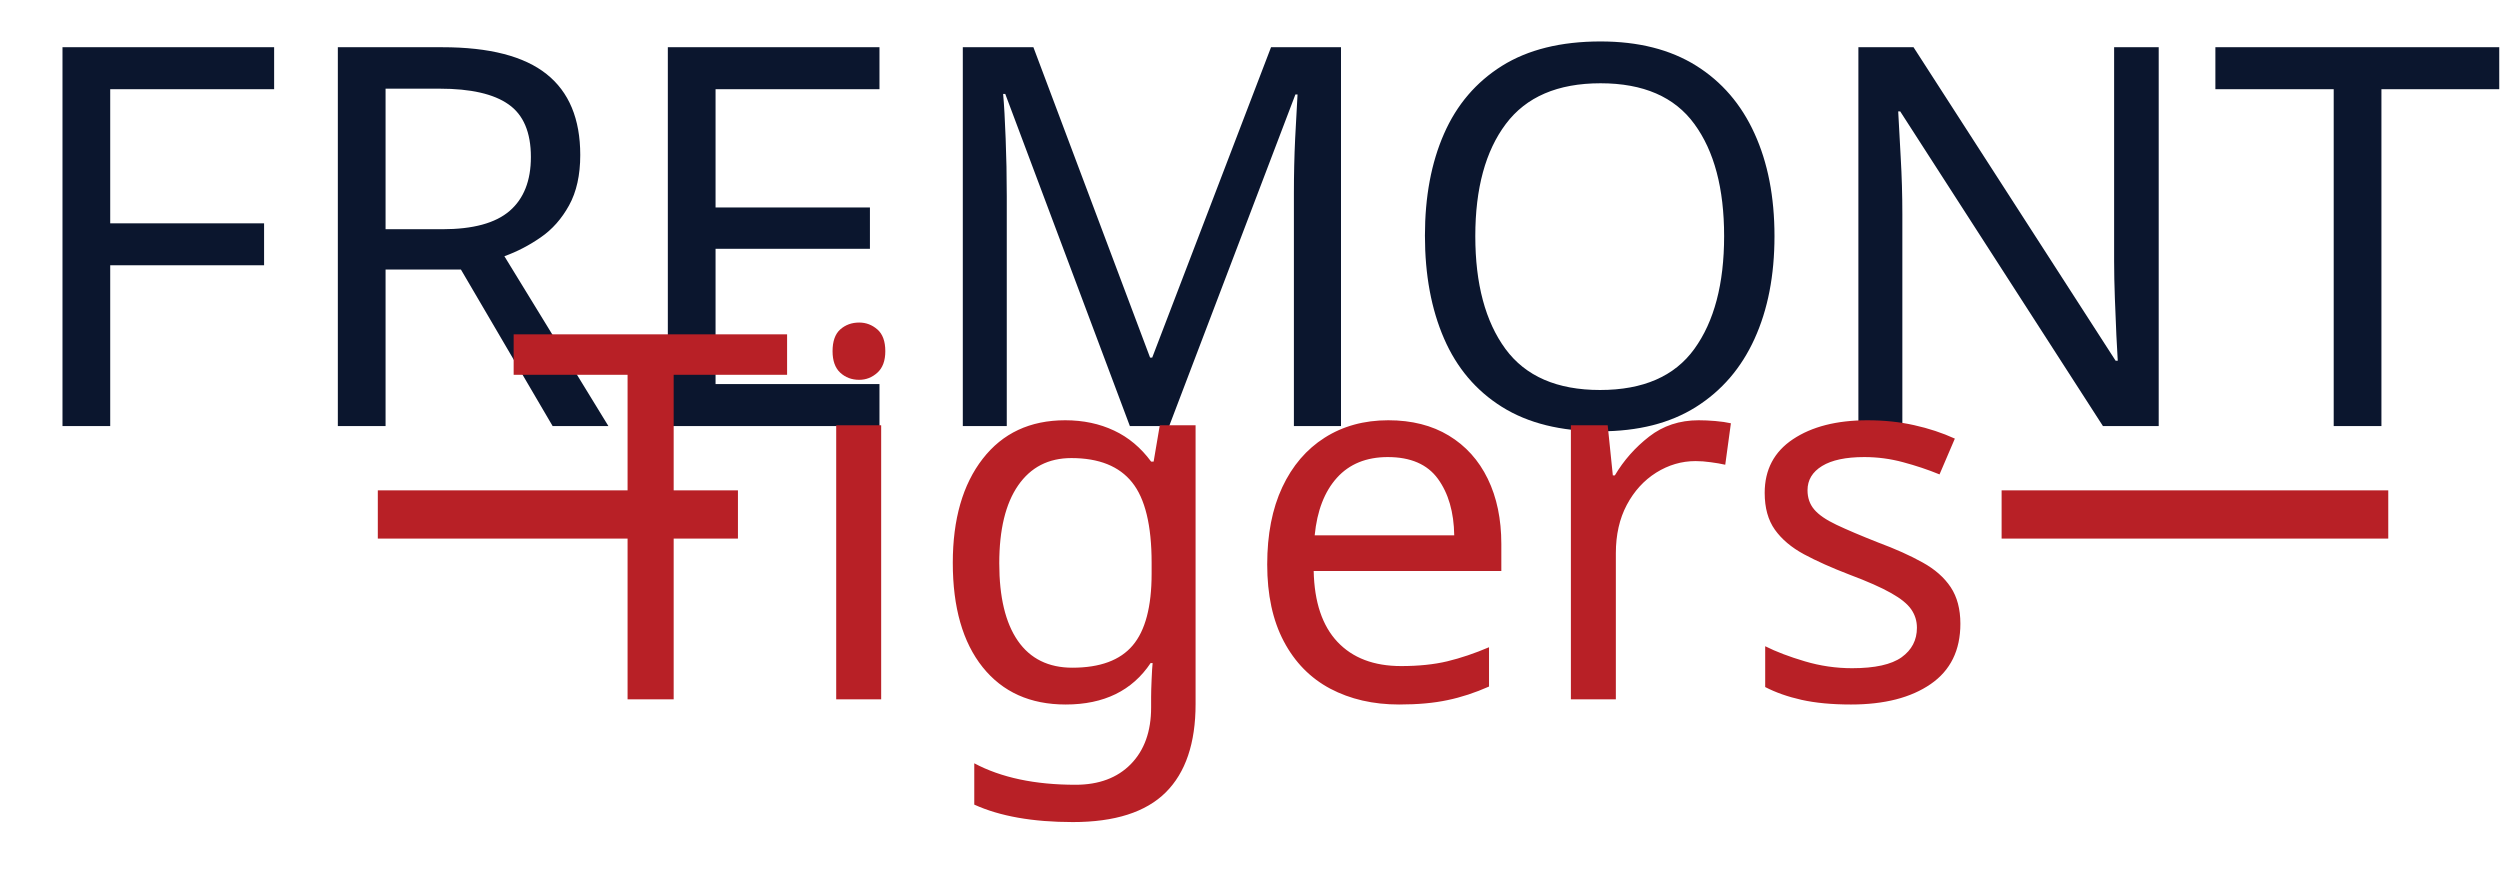
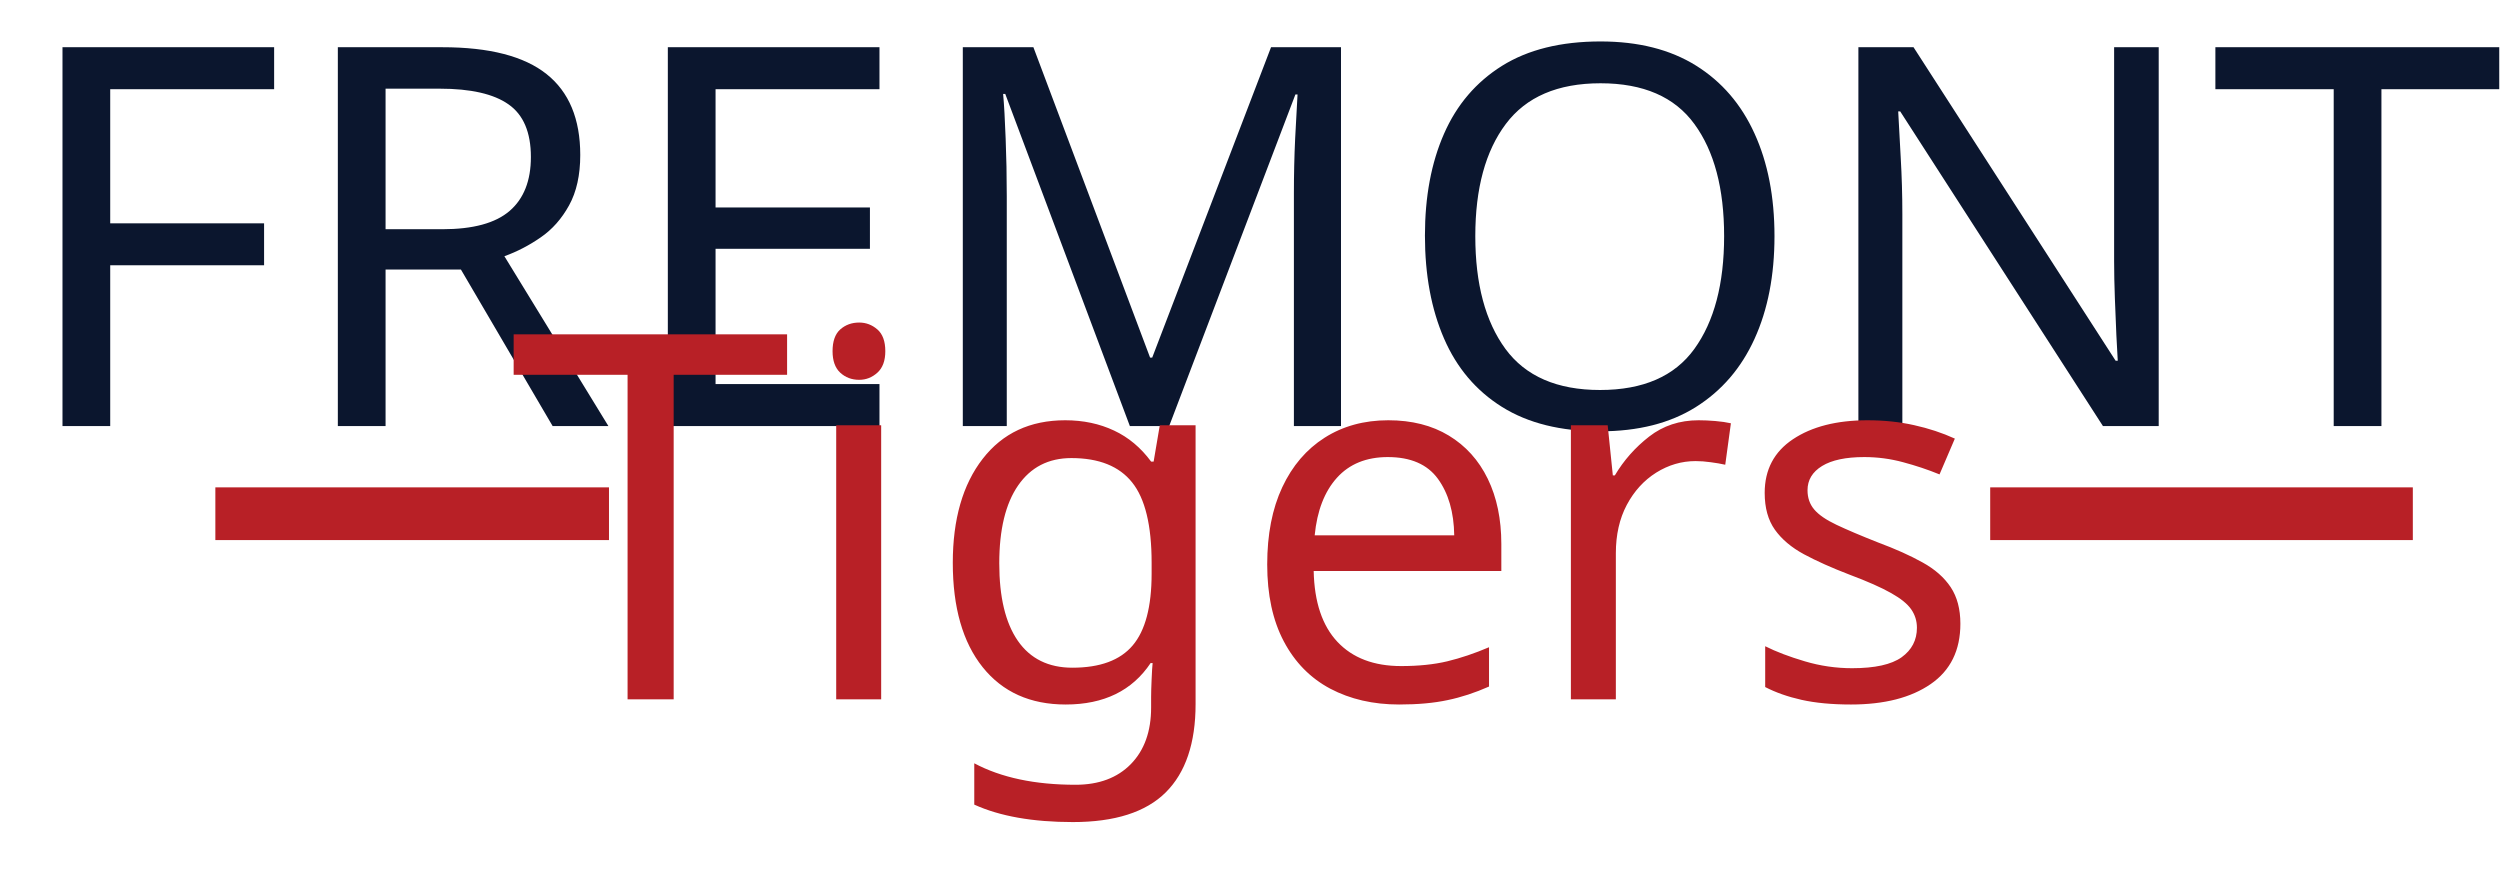
<svg xmlns="http://www.w3.org/2000/svg" version="1.1" id="layout" data-colorable="special_text" viewBox="70 38 311 108" preserveAspectRatio="xMidYMid meet">
  <defs>
    <style type="text/css">
			
				#layout svg {
					overflow: visible;
				}
				@font-face {
						font-family: 'pro_block';
						    src: url('http://richardsonsports.com/customizer/fonts/pro_block.woff') format('woff');
						font-weight: normal;
						font-weight: regular;
					}
				@font-face {
						font-family: 'uni_script';
						    src: url('http://richardsonsports.com/customizer/fonts/scrpjet2.woff') format('woff');
						font-weight: regular;
					}
				
		</style>
  </defs>
-   <svg id="graphic-wrapper" viewBox="0 0 215 140" x="130px" y="13px" width="215px" height="140px">
+   <svg id="graphic-wrapper" viewBox="0 0 235 140" x="111px" y="13px" width="235px" height="140px">
    <svg id="graphic-1" class="draggable" x="0px" y="20px" viewBox="0 0 215 8" xml:space="preserve" data-colorable="mascot" version="1.1">
      <path id="color-1" class="color-1" fill="#B82026" d="M189,0h48.1v6H189z " />
    </svg>
    <svg id="graphic-2" class="draggable" x="0px" y="20px" viewBox="0 0 215 8" xml:space="preserve" data-colorable="mascot" version="1.1">
      <path id="color-1" class="color-1" fill="#B82026" d="M-13,0h44.8v6h-44.8z" />
    </svg>
  </svg>
  <svg id="main_text-wrapper" class="draggable" preserveAspectRatio="xMidYMin meet">
    <text id="main_text" data-name="main_text" data-text-max="6" class="main_text text drag-target" x="226.5" y="91" text-anchor="middle" fill="#0B162E" font-family="pro_block" font-size="66px" letter-spacing="0">FREMONT</text>
  </svg>
  <svg id="bottom_text-wrapper" class="draggable" preserveAspectRatio="xMidYMin meet">
    <text id="bottom_text" data-name="bottom_text" data-text-max="7" class="bottom_text text drag-target" x="225" y="125" text-anchor="middle" fill="#B82026" font-family="uni_script" font-size="63.6px" letter-spacing="0">Tigers</text>
  </svg>
</svg>
